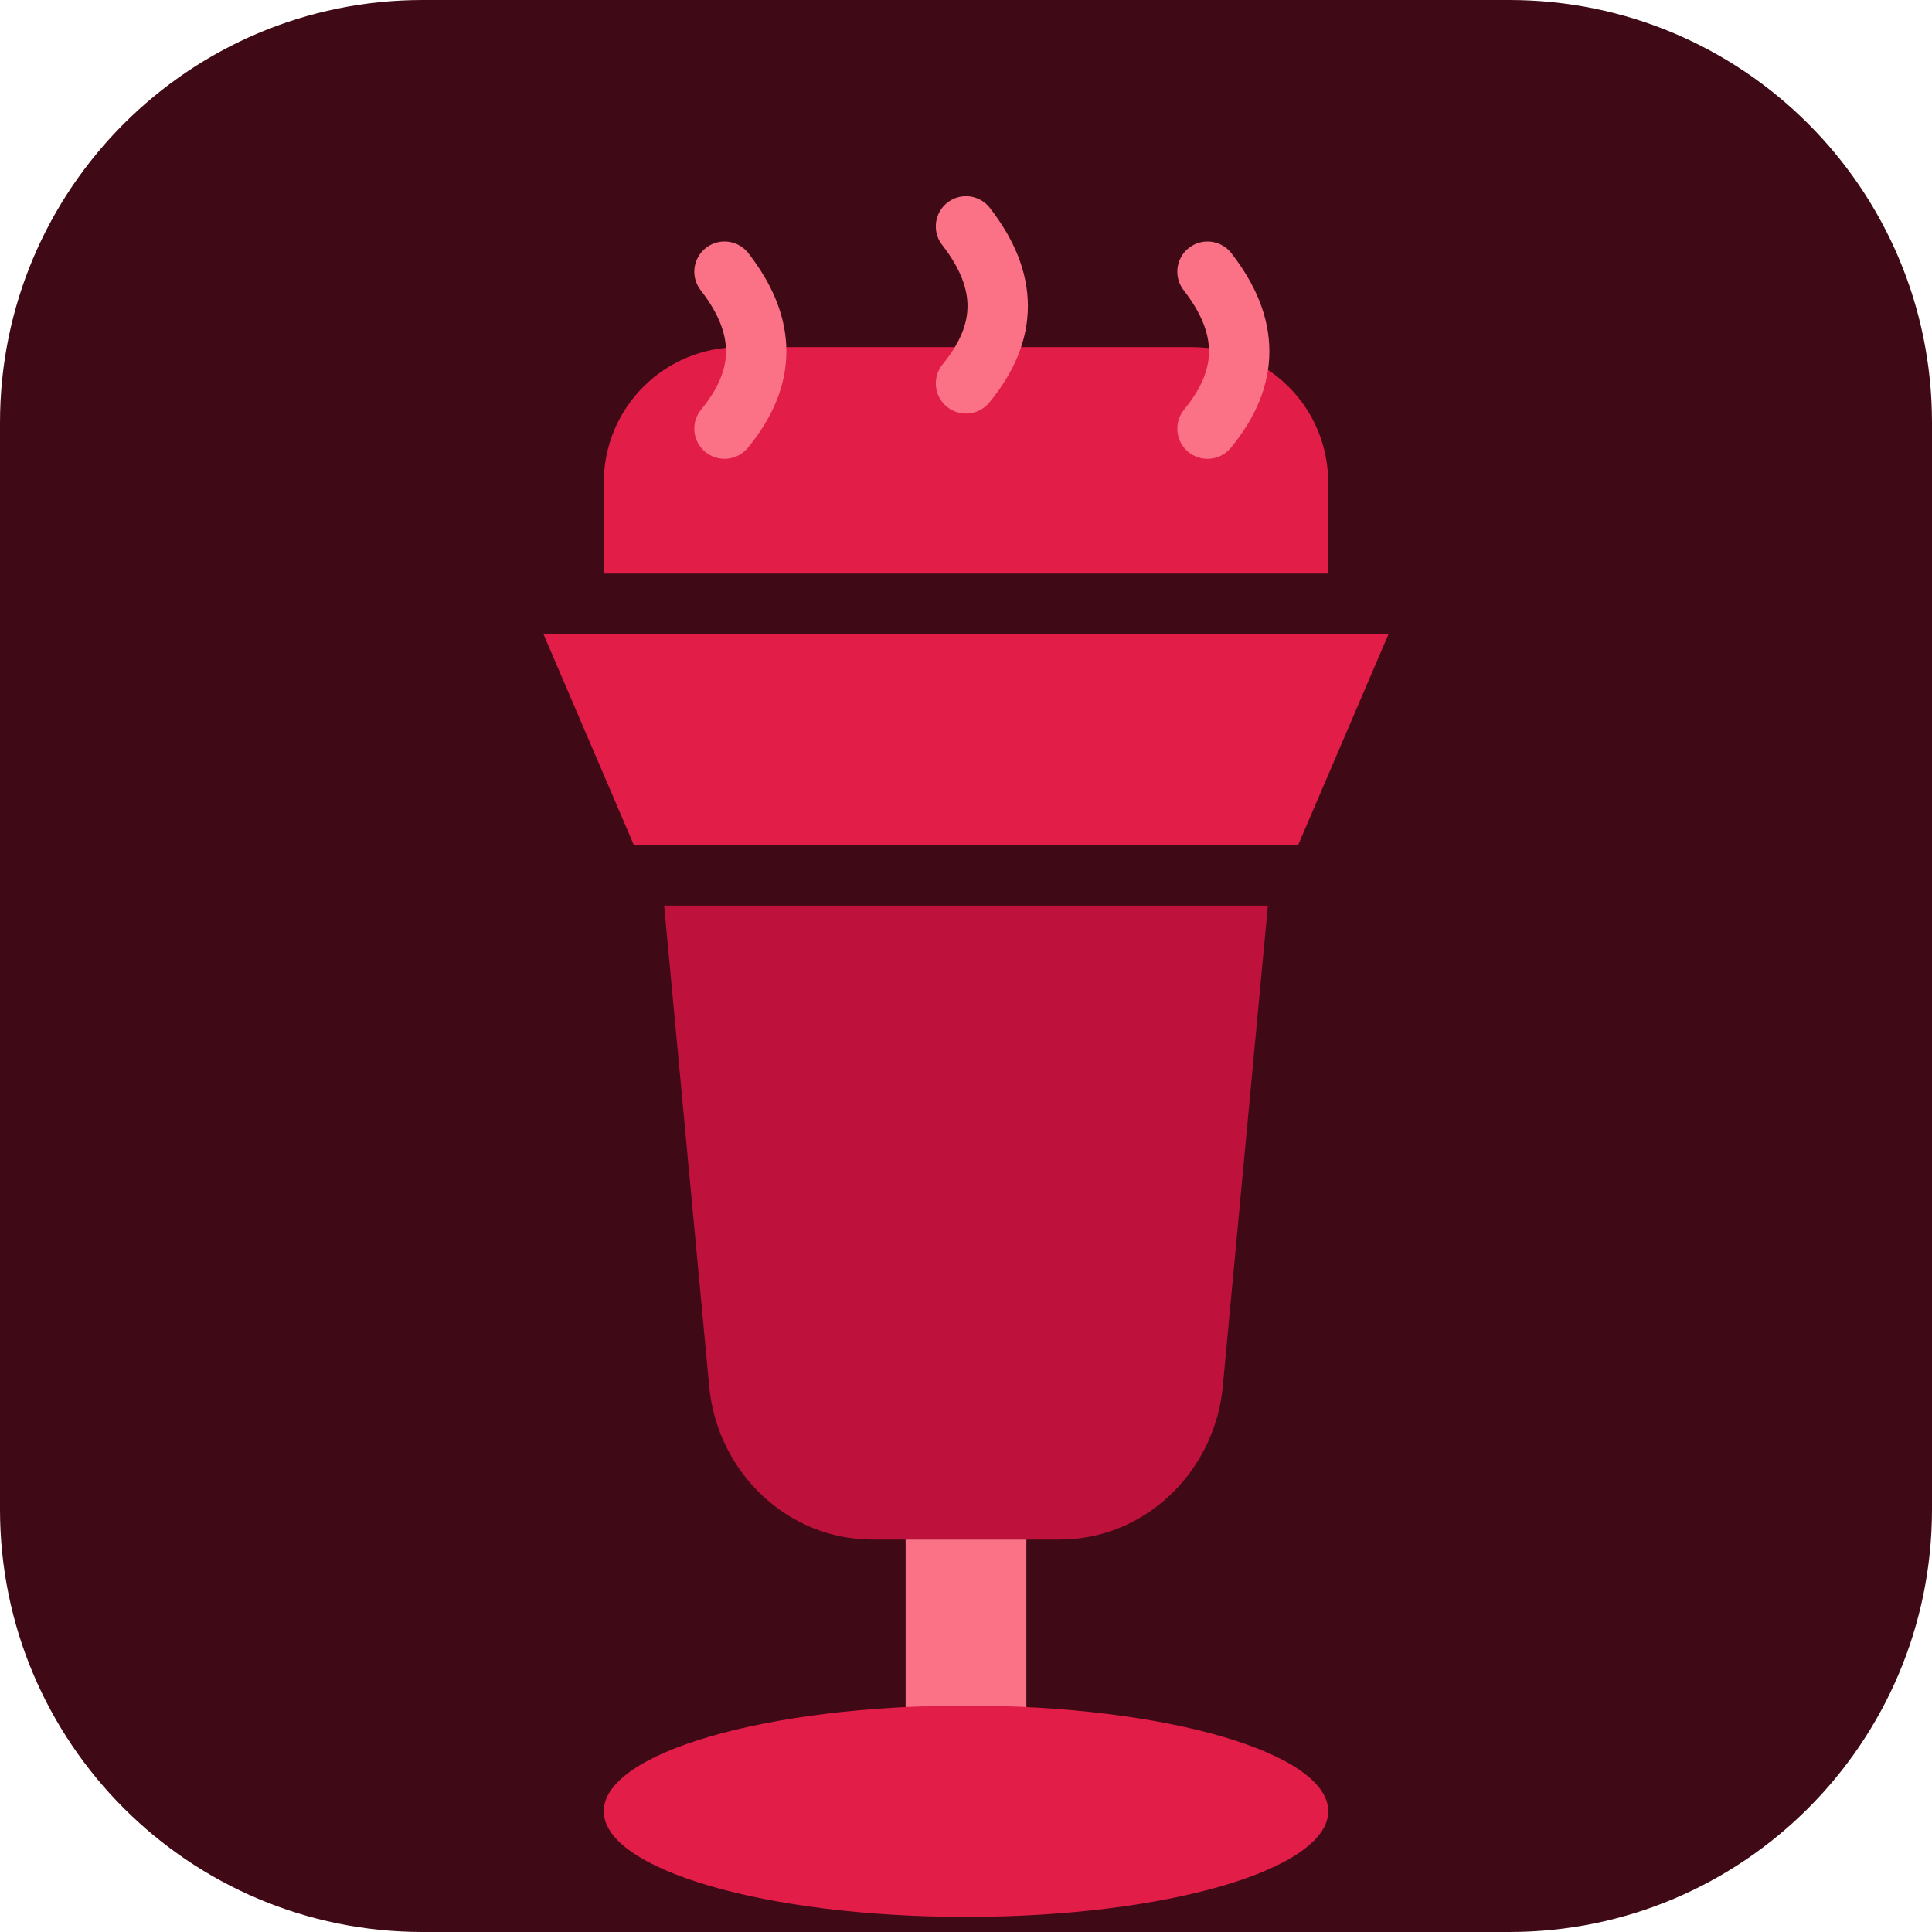
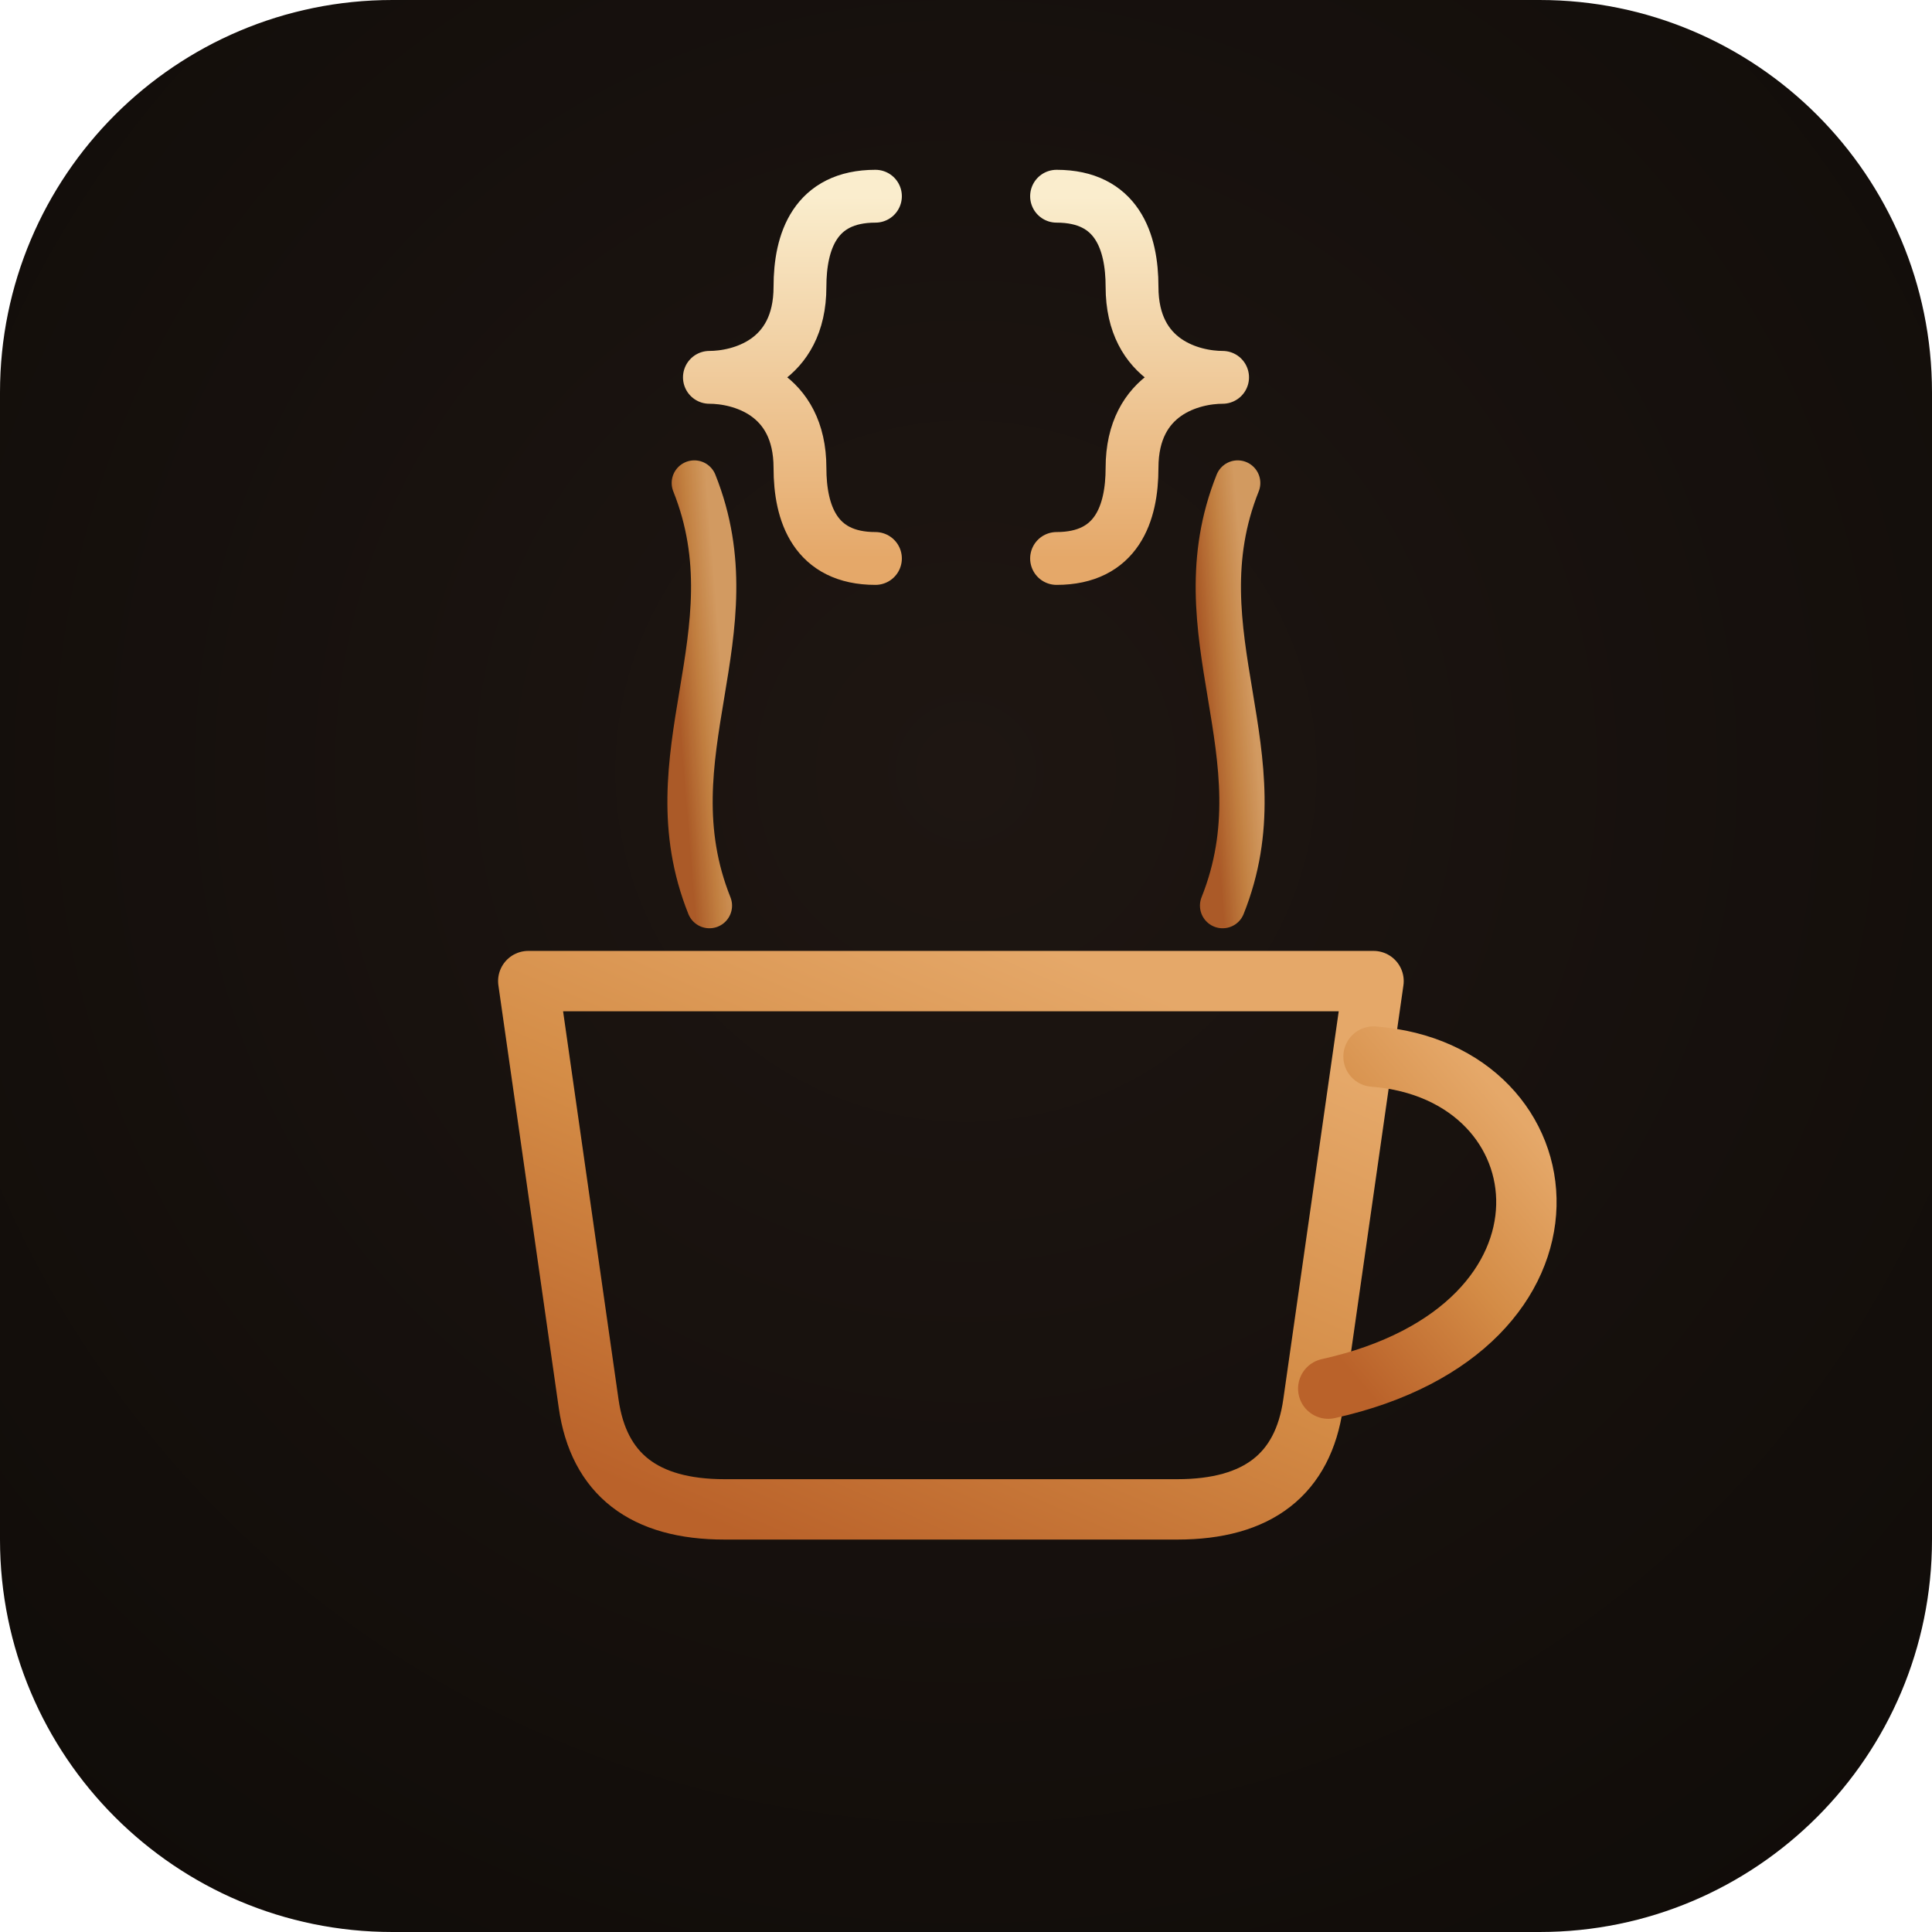
- <svg xmlns="http://www.w3.org/2000/svg" viewBox="0 0 64 64" fill="none" role="img" aria-label="Brew">
-   <rect width="64" height="64" rx="14" fill="#3F0A16" />
-   <g transform="translate(10,6)">
-     <path fill="#E11D48" d="M10 10c0-2.5 2-4.5 4.5-4.5h15c2.5 0 4.5 2 4.5 4.5V13H10v-3z" />
-     <path fill="#E11D48" d="M8 15h28l-3 7H11L8 15z" />
-     <path fill="#BE123C" d="M12 24h20l-1.5 16c-.3 2.8-2.6 5-5.4 5h-6.2c-2.8 0-5.1-2.2-5.4-5L12 24z" />
-     <path fill="#FB7185" d="M20 45h4v7h-4z" />
-     <ellipse cx="22" cy="54" rx="12" ry="3.5" fill="#E11D48" />
-     <path stroke="#FB7185" stroke-width="2" stroke-linecap="round" fill="none" d="M14 3c1.4 1.8 1.4 3.5 0 5.2M22 1.5c1.4 1.8 1.4 3.5 0 5.2M30 3c1.4 1.8 1.4 3.5 0 5.2" />
+ <svg xmlns="http://www.w3.org/2000/svg" viewBox="0 0 256 256" fill="none" role="img" aria-label="Brew">
+   <defs>
+     <radialGradient id="brewBg" cx="50%" cy="40%" r="72%">
+       <stop offset="0%" stop-color="#1E1612" />
+       <stop offset="100%" stop-color="#100C09" />
+     </radialGradient>
+     <linearGradient id="brewCopper" x1="18%" y1="100%" x2="82%" y2="8%">
+       <stop offset="0%" stop-color="#BA622A" />
+       <stop offset="52%" stop-color="#D48C46" />
+       <stop offset="100%" stop-color="#E5A869" />
+     </linearGradient>
+     <linearGradient id="brewCream" x1="0%" y1="100%" x2="0%" y2="0%">
+       <stop offset="0%" stop-color="#E5A869" />
+       <stop offset="100%" stop-color="#FAEDCD" />
+     </linearGradient>
+   </defs>
+   <rect width="256" height="256" rx="52" fill="url(#brewBg)" />
+   <g stroke="url(#brewCopper)" stroke-linecap="round" stroke-linejoin="round" fill="none">
+     <path stroke-width="8" d="M70 130 L78 186 Q80 200 96 200 L156 200 Q172 200 174 186 L182 130 Z" />
+     <path stroke-width="7" d="M70 130 H182" />
+     <path stroke-width="8" d="M182 140 C208 142 212 176 176 184" />
+     <path stroke-width="7" opacity="0.82" d="M64 214 H188" />
+   </g>
+   <g stroke="url(#brewCopper)" stroke-width="6" stroke-linecap="round" fill="none" opacity="0.9">
+     <path d="M94 120 C86 100 100 84 92 64" />
+     <path d="M162 120 C170 100 156 84 164 64" />
+   </g>
+   <g stroke="url(#brewCream)" stroke-width="7" stroke-linecap="round" stroke-linejoin="round" fill="none">
+     <path d="M116 74 C108 74 106 68 106 62 C106 52 98 50 94 50 C98 50 106 48 106 38 C106 32 108 26 116 26" />
+     <path d="M140 74 C148 74 150 68 150 62 C150 52 158 50 162 50 C158 50 150 48 150 38 C150 32 148 26 140 26" />
  </g>
</svg>
